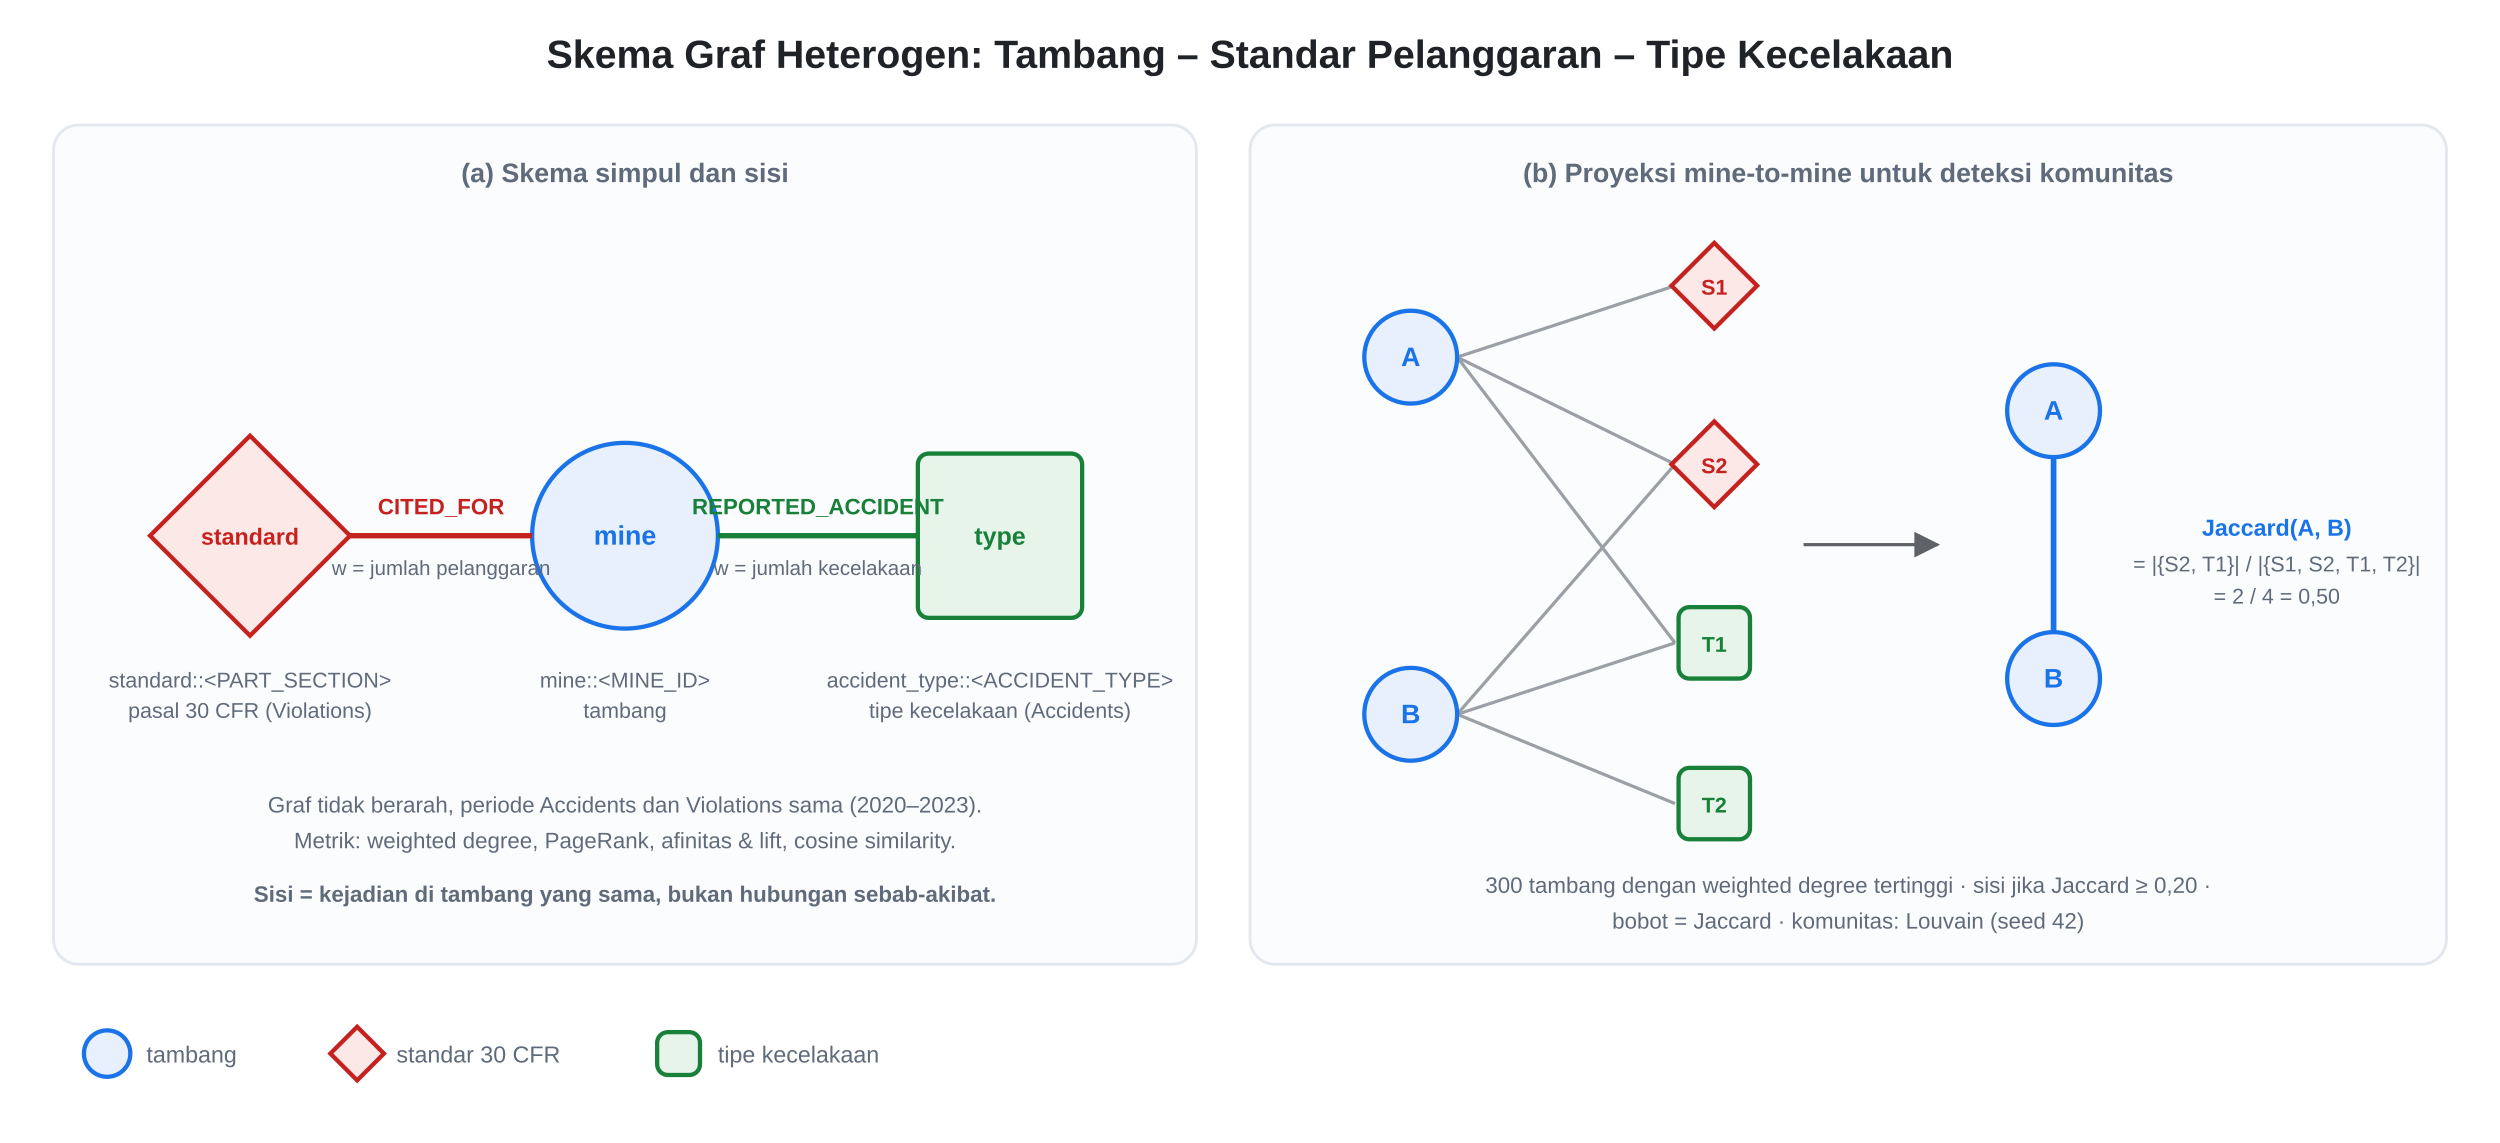
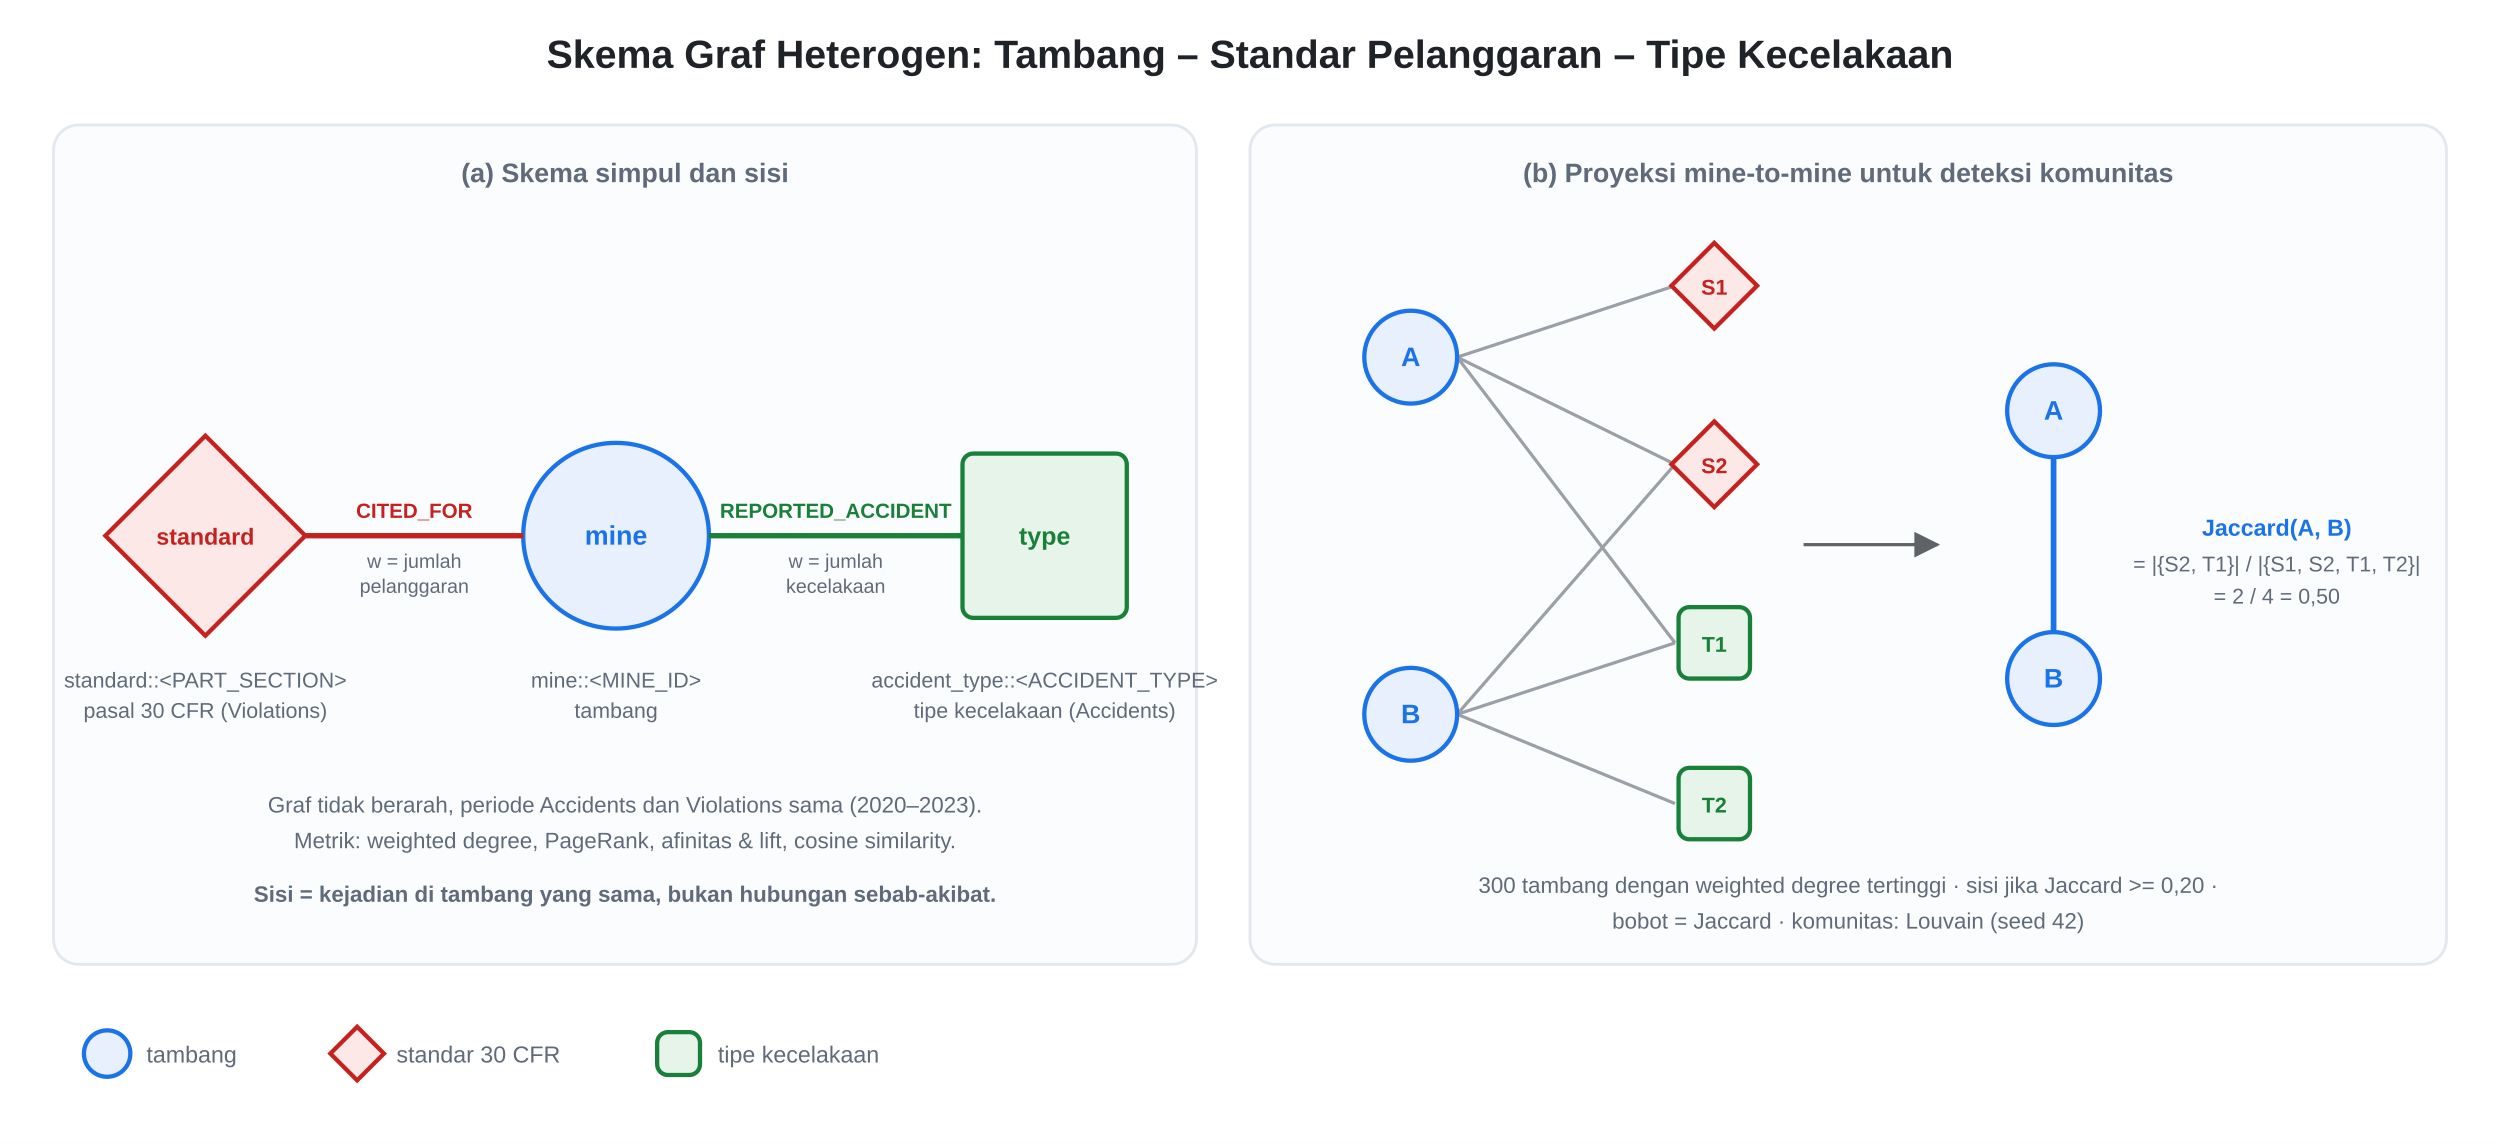
<svg xmlns="http://www.w3.org/2000/svg" width="1400" height="640" viewBox="0 0 1400 640" font-family="Arial, Helvetica, 'DejaVu Sans', sans-serif">
  <defs>
    <marker id="arrow" viewBox="0 0 10 10" refX="9" refY="5" markerWidth="8" markerHeight="8" orient="auto-start-reverse">
      <path d="M0 0 L10 5 L0 10 z" fill="#5f6368" />
    </marker>
  </defs>
  <rect width="1400" height="640" fill="#ffffff" />
  <text x="700" y="38" font-size="22" font-weight="bold" fill="#1f2328" text-anchor="middle">Skema Graf Heterogen: Tambang – Standar Pelanggaran – Tipe Kecelakaan</text>
  <rect x="30" y="70" width="640" height="470" rx="14" fill="#fbfcfe" stroke="#e3e7ee" stroke-width="1.6" />
  <text x="350" y="102" font-size="15" font-weight="bold" fill="#5f6b7a" text-anchor="middle">(a) Skema simpul dan sisi</text>
-   <polygon points="140,244 196,300 140,356 84,300" fill="#fce8e6" stroke="#c5221f" stroke-width="2.4" />
-   <text x="140" y="305" font-size="13" font-weight="bold" fill="#c5221f" text-anchor="middle">standard</text>
-   <circle cx="350" cy="300" r="52" fill="#e8f0fe" stroke="#1a73e8" stroke-width="2.4" />
-   <text x="350" y="305" font-size="15" font-weight="bold" fill="#1a73e8" text-anchor="middle">mine</text>
-   <rect x="514" y="254" width="92" height="92" rx="6" fill="#e6f4ea" stroke="#188038" stroke-width="2.4" />
-   <text x="560" y="305" font-size="14" font-weight="bold" fill="#188038" text-anchor="middle">type</text>
-   <line x1="196" y1="300" x2="298" y2="300" stroke="#c5221f" stroke-width="3" />
-   <text x="247.0" y="288" font-size="12.5" font-weight="bold" fill="#c5221f" text-anchor="middle">CITED_FOR</text>
-   <line x1="402" y1="300" x2="514" y2="300" stroke="#188038" stroke-width="3" />
-   <text x="458.0" y="288" font-size="12.5" font-weight="bold" fill="#188038" text-anchor="middle">REPORTED_ACCIDENT</text>
-   <text x="247" y="322" font-size="11.5" font-weight="normal" fill="#5f6b7a" text-anchor="middle">w = jumlah pelanggaran</text>
-   <text x="458" y="322" font-size="11.5" font-weight="normal" fill="#5f6b7a" text-anchor="middle">w = jumlah kecelakaan</text>
-   <text x="140" y="385" font-size="12" font-weight="normal" fill="#5f6b7a" text-anchor="middle">standard::&lt;PART_SECTION&gt;</text>
-   <text x="140" y="402" font-size="12" font-weight="normal" fill="#5f6b7a" text-anchor="middle">pasal 30 CFR (Violations)</text>
-   <text x="350" y="385" font-size="12" font-weight="normal" fill="#5f6b7a" text-anchor="middle">mine::&lt;MINE_ID&gt;</text>
-   <text x="350" y="402" font-size="12" font-weight="normal" fill="#5f6b7a" text-anchor="middle">tambang</text>
-   <text x="560" y="385" font-size="12" font-weight="normal" fill="#5f6b7a" text-anchor="middle">accident_type::&lt;ACCIDENT_TYPE&gt;</text>
-   <text x="560" y="402" font-size="12" font-weight="normal" fill="#5f6b7a" text-anchor="middle">tipe kecelakaan (Accidents)</text>
+   <polygon points="115,244 171,300 115,356 59,300" fill="#fce8e6" stroke="#c5221f" stroke-width="2.4" />
+   <text x="115" y="305" font-size="13" font-weight="bold" fill="#c5221f" text-anchor="middle">standard</text>
+   <circle cx="345" cy="300" r="52" fill="#e8f0fe" stroke="#1a73e8" stroke-width="2.4" />
+   <text x="345" y="305" font-size="15" font-weight="bold" fill="#1a73e8" text-anchor="middle">mine</text>
+   <rect x="539" y="254" width="92" height="92" rx="6" fill="#e6f4ea" stroke="#188038" stroke-width="2.4" />
+   <text x="585" y="305" font-size="14" font-weight="bold" fill="#188038" text-anchor="middle">type</text>
+   <line x1="171" y1="300" x2="293" y2="300" stroke="#5f6368" stroke-width="2" />
+   <line x1="397" y1="300" x2="539" y2="300" stroke="#5f6368" stroke-width="2" />
+   <line x1="171" y1="300" x2="293" y2="300" stroke="#c5221f" stroke-width="3" />
+   <line x1="397" y1="300" x2="539" y2="300" stroke="#188038" stroke-width="3" />
+   <text x="232" y="290" font-size="11.5" font-weight="bold" fill="#c5221f" text-anchor="middle">CITED_FOR</text>
+   <text x="468" y="290" font-size="11.5" font-weight="bold" fill="#188038" text-anchor="middle">REPORTED_ACCIDENT</text>
+   <text x="232" y="318" font-size="11" font-weight="normal" fill="#5f6b7a" text-anchor="middle">w = jumlah</text>
+   <text x="232" y="332" font-size="11" font-weight="normal" fill="#5f6b7a" text-anchor="middle">pelanggaran</text>
+   <text x="468" y="318" font-size="11" font-weight="normal" fill="#5f6b7a" text-anchor="middle">w = jumlah</text>
+   <text x="468" y="332" font-size="11" font-weight="normal" fill="#5f6b7a" text-anchor="middle">kecelakaan</text>
+   <text x="115" y="385" font-size="12" font-weight="normal" fill="#5f6b7a" text-anchor="middle">standard::&lt;PART_SECTION&gt;</text>
+   <text x="115" y="402" font-size="12" font-weight="normal" fill="#5f6b7a" text-anchor="middle">pasal 30 CFR (Violations)</text>
+   <text x="345" y="385" font-size="12" font-weight="normal" fill="#5f6b7a" text-anchor="middle">mine::&lt;MINE_ID&gt;</text>
+   <text x="345" y="402" font-size="12" font-weight="normal" fill="#5f6b7a" text-anchor="middle">tambang</text>
+   <text x="585" y="385" font-size="12" font-weight="normal" fill="#5f6b7a" text-anchor="middle">accident_type::&lt;ACCIDENT_TYPE&gt;</text>
+   <text x="585" y="402" font-size="12" font-weight="normal" fill="#5f6b7a" text-anchor="middle">tipe kecelakaan (Accidents)</text>
  <text x="350" y="455" font-size="12.5" font-weight="normal" fill="#5f6b7a" text-anchor="middle">Graf tidak berarah, periode Accidents dan Violations sama (2020–2023).</text>
  <text x="350" y="475" font-size="12.5" font-weight="normal" fill="#5f6b7a" text-anchor="middle">Metrik: weighted degree, PageRank, afinitas &amp; lift, cosine similarity.</text>
  <text x="350" y="505" font-size="12.5" font-weight="bold" fill="#5f6b7a" text-anchor="middle">Sisi = kejadian di tambang yang sama, bukan hubungan sebab-akibat.</text>
  <rect x="700" y="70" width="670" height="470" rx="14" fill="#fbfcfe" stroke="#e3e7ee" stroke-width="1.6" />
  <text x="1035" y="102" font-size="15" font-weight="bold" fill="#5f6b7a" text-anchor="middle">(b) Proyeksi mine-to-mine untuk deteksi komunitas</text>
  <line x1="816" y1="200" x2="938" y2="160" stroke="#9aa0a6" stroke-width="1.8" />
  <line x1="816" y1="200" x2="938" y2="260" stroke="#9aa0a6" stroke-width="1.8" />
  <line x1="816" y1="200" x2="938" y2="360" stroke="#9aa0a6" stroke-width="1.8" />
  <line x1="816" y1="400" x2="938" y2="260" stroke="#9aa0a6" stroke-width="1.8" />
  <line x1="816" y1="400" x2="938" y2="360" stroke="#9aa0a6" stroke-width="1.8" />
  <line x1="816" y1="400" x2="938" y2="450" stroke="#9aa0a6" stroke-width="1.8" />
  <circle cx="790" cy="200" r="26" fill="#e8f0fe" stroke="#1a73e8" stroke-width="2.4" />
  <text x="790" y="205" font-size="15" font-weight="bold" fill="#1a73e8" text-anchor="middle">A</text>
  <circle cx="790" cy="400" r="26" fill="#e8f0fe" stroke="#1a73e8" stroke-width="2.4" />
  <text x="790" y="405" font-size="15" font-weight="bold" fill="#1a73e8" text-anchor="middle">B</text>
  <polygon points="960,136 984,160 960,184 936,160" fill="#fce8e6" stroke="#c5221f" stroke-width="2.4" />
  <text x="960" y="165" font-size="12" font-weight="bold" fill="#c5221f" text-anchor="middle">S1</text>
  <polygon points="960,236 984,260 960,284 936,260" fill="#fce8e6" stroke="#c5221f" stroke-width="2.4" />
  <text x="960" y="265" font-size="12" font-weight="bold" fill="#c5221f" text-anchor="middle">S2</text>
  <rect x="940" y="340" width="40" height="40" rx="6" fill="#e6f4ea" stroke="#188038" stroke-width="2.4" />
  <text x="960" y="365" font-size="12" font-weight="bold" fill="#188038" text-anchor="middle">T1</text>
  <rect x="940" y="430" width="40" height="40" rx="6" fill="#e6f4ea" stroke="#188038" stroke-width="2.4" />
  <text x="960" y="455" font-size="12" font-weight="bold" fill="#188038" text-anchor="middle">T2</text>
  <path d="M 1010 305 L 1085 305" fill="none" stroke="#5f6368" stroke-width="1.8" marker-end="url(#arrow)" />
  <circle cx="1150" cy="230" r="26" fill="#e8f0fe" stroke="#1a73e8" stroke-width="2.4" />
  <text x="1150" y="235" font-size="15" font-weight="bold" fill="#1a73e8" text-anchor="middle">A</text>
  <circle cx="1150" cy="380" r="26" fill="#e8f0fe" stroke="#1a73e8" stroke-width="2.4" />
  <text x="1150" y="385" font-size="15" font-weight="bold" fill="#1a73e8" text-anchor="middle">B</text>
  <line x1="1150" y1="256" x2="1150" y2="354" stroke="#1a73e8" stroke-width="3.2" />
  <text x="1275" y="300" font-size="13" font-weight="bold" fill="#1a73e8" text-anchor="middle">Jaccard(A, B)</text>
  <text x="1275" y="320" font-size="12" font-weight="normal" fill="#5f6b7a" text-anchor="middle">= |{S2, T1}| / |{S1, S2, T1, T2}|</text>
  <text x="1275" y="338" font-size="12" font-weight="normal" fill="#5f6b7a" text-anchor="middle">= 2 / 4 = 0,50</text>
-   <text x="1035" y="500" font-size="12.5" font-weight="normal" fill="#5f6b7a" text-anchor="middle">300 tambang dengan weighted degree tertinggi · sisi jika Jaccard ≥ 0,20 ·</text>
+   <text x="1035" y="500" font-size="12.5" font-weight="normal" fill="#5f6b7a" text-anchor="middle">300 tambang dengan weighted degree tertinggi · sisi jika Jaccard &gt;= 0,20 ·</text>
  <text x="1035" y="520" font-size="12.5" font-weight="normal" fill="#5f6b7a" text-anchor="middle">bobot = Jaccard · komunitas: Louvain (seed 42)</text>
  <circle cx="60" cy="590" r="13" fill="#e8f0fe" stroke="#1a73e8" stroke-width="2.4" />
  <text x="60" y="595" font-size="13" font-weight="bold" fill="#1a73e8" text-anchor="middle" />
  <text x="82" y="595" font-size="13" font-weight="normal" fill="#5f6b7a" text-anchor="start">tambang</text>
  <polygon points="200,575 215,590 200,605 185,590" fill="#fce8e6" stroke="#c5221f" stroke-width="2.4" />
  <text x="200" y="595" font-size="13" font-weight="bold" fill="#c5221f" text-anchor="middle" />
  <text x="222" y="595" font-size="13" font-weight="normal" fill="#5f6b7a" text-anchor="start">standar 30 CFR</text>
  <rect x="368" y="578" width="24" height="24" rx="6" fill="#e6f4ea" stroke="#188038" stroke-width="2.4" />
  <text x="380" y="595" font-size="13" font-weight="bold" fill="#188038" text-anchor="middle" />
  <text x="402" y="595" font-size="13" font-weight="normal" fill="#5f6b7a" text-anchor="start">tipe kecelakaan</text>
</svg>
